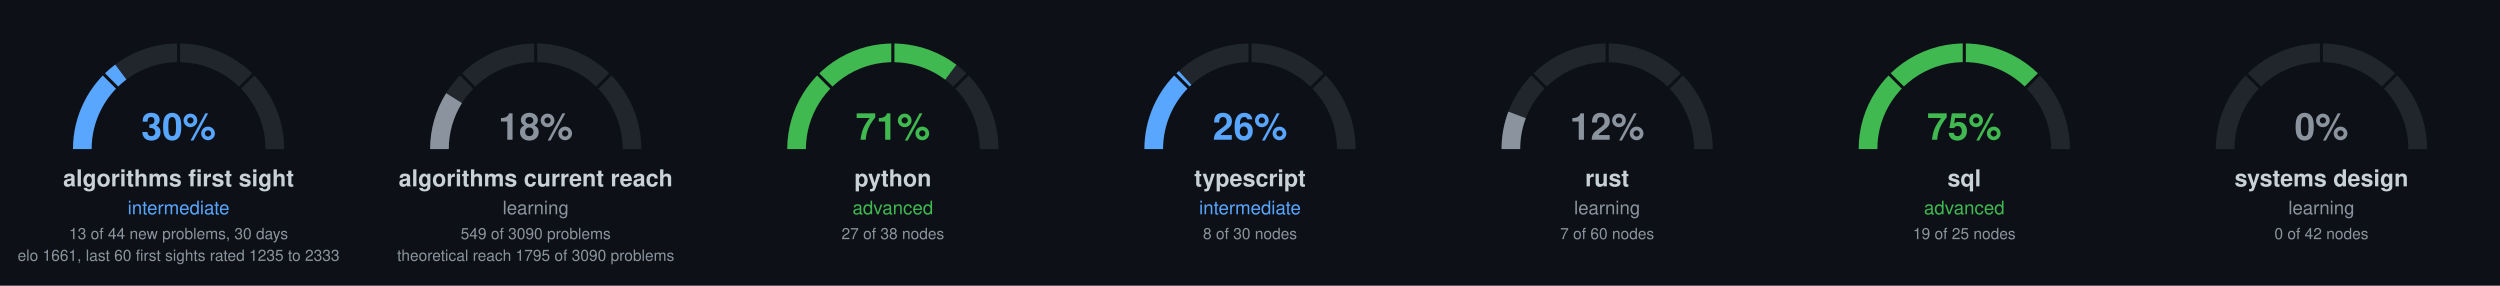
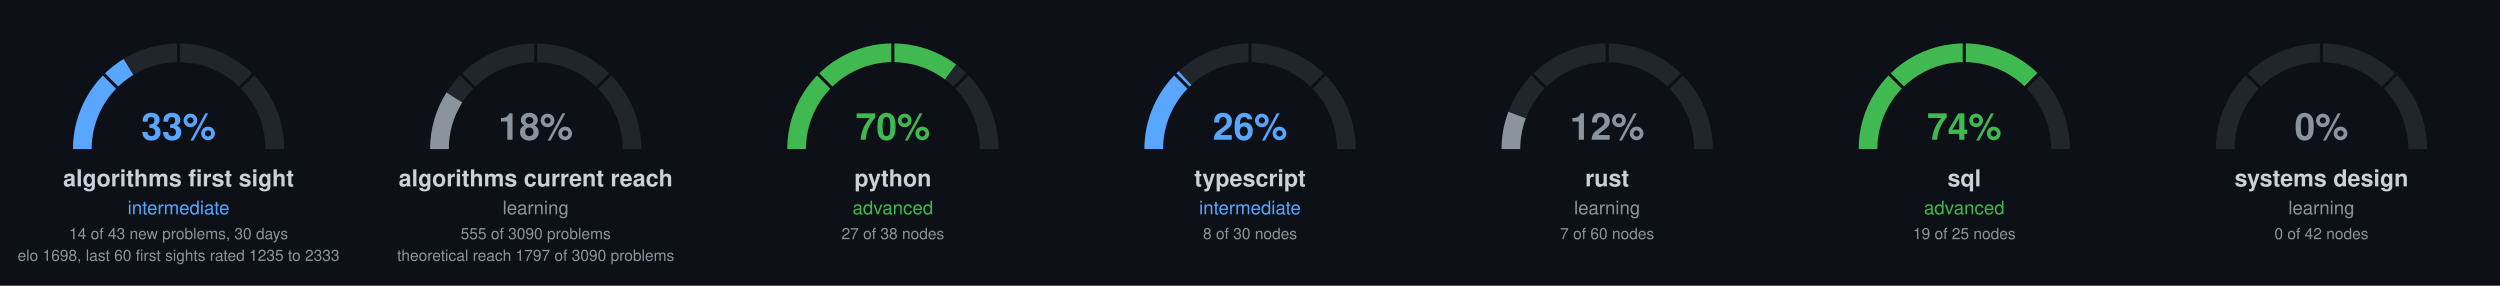
<svg xmlns="http://www.w3.org/2000/svg" width="1610" height="184" viewBox="0 0 1610 184" font-family="-apple-system, BlinkMacSystemFont, Segoe UI, Helvetica, Arial, sans-serif">
  <rect width="1610" height="184" fill="#0d1117" />
  <path d="M53.0,96.0 A62,62 0 0 1 177.0,96.0" fill="none" stroke="#21262d" stroke-width="12" stroke-opacity="1.0" stroke-linecap="butt" />
-   <path d="M53.0,96.0 A62,62 0 0 1 77.8,46.4" fill="none" stroke="#58a6ff" stroke-width="12" stroke-opacity="1.0" stroke-linecap="butt" />
+   <path d="M53.0,96.0 A62,62 0 0 1 82.7,43.1" fill="none" stroke="#58a6ff" stroke-width="12" stroke-opacity="1.0" stroke-linecap="butt" />
  <line x1="77.5" y1="58.5" x2="64.8" y2="45.8" stroke="#0d1117" stroke-width="2" />
  <line x1="115.0" y1="43.0" x2="115.0" y2="25.0" stroke="#0d1117" stroke-width="2" />
  <line x1="152.5" y1="58.5" x2="165.2" y2="45.8" stroke="#0d1117" stroke-width="2" />
-   <text x="115.0" y="90.0" text-anchor="middle" font-size="24" font-weight="bold" fill="#58a6ff">30%</text>
+   <text x="115.0" y="90.0" text-anchor="middle" font-size="24" font-weight="bold" fill="#58a6ff">33%</text>
  <text x="115.0" y="120.0" text-anchor="middle" font-size="15" font-weight="bold" fill="#c9d1d9">algorithms first sight</text>
  <text x="115.0" y="138.0" text-anchor="middle" font-size="12" fill="#58a6ff">intermediate</text>
-   <text x="115.0" y="154.0" text-anchor="middle" font-size="10" fill="#8b949e">13 of 44 new problems, 30 days</text>
-   <text x="115.0" y="168.0" text-anchor="middle" font-size="10" fill="#8b949e">elo 1661, last 60 first sights rated 1235 to 2333</text>
+   <text x="115.0" y="154.0" text-anchor="middle" font-size="10" fill="#8b949e">14 of 43 new problems, 30 days</text>
+   <text x="115.0" y="168.0" text-anchor="middle" font-size="10" fill="#8b949e">elo 1698, last 60 first sights rated 1235 to 2333</text>
  <path d="M283.0,96.0 A62,62 0 0 1 407.0,96.0" fill="none" stroke="#21262d" stroke-width="12" stroke-opacity="1.0" stroke-linecap="butt" />
-   <path d="M283.0,96.0 A62,62 0 0 1 292.4,63.2" fill="none" stroke="#8b949e" stroke-width="12" stroke-opacity="1.0" stroke-linecap="butt" />
+   <path d="M283.0,96.0 A62,62 0 0 1 292.6,62.8" fill="none" stroke="#8b949e" stroke-width="12" stroke-opacity="1.0" stroke-linecap="butt" />
  <line x1="307.5" y1="58.5" x2="294.8" y2="45.8" stroke="#0d1117" stroke-width="2" />
  <line x1="345.0" y1="43.0" x2="345.0" y2="25.0" stroke="#0d1117" stroke-width="2" />
  <line x1="382.5" y1="58.5" x2="395.2" y2="45.8" stroke="#0d1117" stroke-width="2" />
  <text x="345.0" y="90.0" text-anchor="middle" font-size="24" font-weight="bold" fill="#8b949e">18%</text>
  <text x="345.0" y="120.0" text-anchor="middle" font-size="15" font-weight="bold" fill="#c9d1d9">algorithms current reach</text>
  <text x="345.0" y="138.0" text-anchor="middle" font-size="12" fill="#8b949e">learning</text>
-   <text x="345.0" y="154.0" text-anchor="middle" font-size="10" fill="#8b949e">549 of 3090 problems</text>
-   <text x="345.0" y="168.0" text-anchor="middle" font-size="10" fill="#8b949e">theoretical reach 1795 of 3090 problems</text>
+   <text x="345.0" y="154.0" text-anchor="middle" font-size="10" fill="#8b949e">555 of 3090 problems</text>
+   <text x="345.0" y="168.0" text-anchor="middle" font-size="10" fill="#8b949e">theoretical reach 1797 of 3090 problems</text>
  <path d="M513.0,96.0 A62,62 0 0 1 637.0,96.0" fill="none" stroke="#21262d" stroke-width="12" stroke-opacity="1.0" stroke-linecap="butt" />
-   <path d="M513.0,96.0 A62,62 0 0 1 612.3,46.5" fill="none" stroke="#3fb950" stroke-width="12" stroke-opacity="1.0" stroke-linecap="butt" />
+   <path d="M513.0,96.0 A62,62 0 0 1 612.1,46.3" fill="none" stroke="#3fb950" stroke-width="12" stroke-opacity="1.0" stroke-linecap="butt" />
  <line x1="537.5" y1="58.5" x2="524.8" y2="45.8" stroke="#0d1117" stroke-width="2" />
  <line x1="575.0" y1="43.0" x2="575.0" y2="25.0" stroke="#0d1117" stroke-width="2" />
  <line x1="612.5" y1="58.5" x2="625.2" y2="45.8" stroke="#0d1117" stroke-width="2" />
-   <text x="575.0" y="90.0" text-anchor="middle" font-size="24" font-weight="bold" fill="#3fb950">71%</text>
+   <text x="575.0" y="90.0" text-anchor="middle" font-size="24" font-weight="bold" fill="#3fb950">70%</text>
  <text x="575.0" y="120.0" text-anchor="middle" font-size="15" font-weight="bold" fill="#c9d1d9">python</text>
  <text x="575.0" y="138.0" text-anchor="middle" font-size="12" fill="#3fb950">advanced</text>
  <text x="575.0" y="154.0" text-anchor="middle" font-size="10" fill="#8b949e">27 of 38 nodes</text>
  <path d="M743.0,96.0 A62,62 0 0 1 867.0,96.0" fill="none" stroke="#21262d" stroke-width="12" stroke-opacity="1.0" stroke-linecap="butt" />
-   <path d="M743.0,96.0 A62,62 0 0 1 763.2,50.2" fill="none" stroke="#58a6ff" stroke-width="12" stroke-opacity="1.0" stroke-linecap="butt" />
+   <path d="M743.0,96.0 A62,62 0 0 1 763.1,50.3" fill="none" stroke="#58a6ff" stroke-width="12" stroke-opacity="1.0" stroke-linecap="butt" />
  <line x1="767.5" y1="58.5" x2="754.8" y2="45.8" stroke="#0d1117" stroke-width="2" />
  <line x1="805.0" y1="43.0" x2="805.0" y2="25.0" stroke="#0d1117" stroke-width="2" />
  <line x1="842.5" y1="58.5" x2="855.2" y2="45.8" stroke="#0d1117" stroke-width="2" />
  <text x="805.0" y="90.0" text-anchor="middle" font-size="24" font-weight="bold" fill="#58a6ff">26%</text>
  <text x="805.0" y="120.0" text-anchor="middle" font-size="15" font-weight="bold" fill="#c9d1d9">typescript</text>
  <text x="805.0" y="138.0" text-anchor="middle" font-size="12" fill="#58a6ff">intermediate</text>
  <text x="805.0" y="154.0" text-anchor="middle" font-size="10" fill="#8b949e">8 of 30 nodes</text>
  <path d="M973.0,96.0 A62,62 0 0 1 1097.0,96.0" fill="none" stroke="#21262d" stroke-width="12" stroke-opacity="1.0" stroke-linecap="butt" />
-   <path d="M973.0,96.0 A62,62 0 0 1 977.0,74.0" fill="none" stroke="#8b949e" stroke-width="12" stroke-opacity="1.0" stroke-linecap="butt" />
+   <path d="M973.0,96.0 A62,62 0 0 1 977.0,74.1" fill="none" stroke="#8b949e" stroke-width="12" stroke-opacity="1.0" stroke-linecap="butt" />
  <line x1="997.5" y1="58.5" x2="984.8" y2="45.8" stroke="#0d1117" stroke-width="2" />
  <line x1="1035.0" y1="43.0" x2="1035.0" y2="25.0" stroke="#0d1117" stroke-width="2" />
  <line x1="1072.5" y1="58.5" x2="1085.2" y2="45.8" stroke="#0d1117" stroke-width="2" />
  <text x="1035.0" y="90.0" text-anchor="middle" font-size="24" font-weight="bold" fill="#8b949e">12%</text>
  <text x="1035.0" y="120.0" text-anchor="middle" font-size="15" font-weight="bold" fill="#c9d1d9">rust</text>
  <text x="1035.0" y="138.0" text-anchor="middle" font-size="12" fill="#8b949e">learning</text>
  <text x="1035.0" y="154.0" text-anchor="middle" font-size="10" fill="#8b949e">7 of 60 nodes</text>
  <path d="M1203.0,96.0 A62,62 0 0 1 1327.0,96.0" fill="none" stroke="#21262d" stroke-width="12" stroke-opacity="1.0" stroke-linecap="butt" />
-   <path d="M1203.0,96.0 A62,62 0 0 1 1308.3,51.6" fill="none" stroke="#3fb950" stroke-width="12" stroke-opacity="1.0" stroke-linecap="butt" />
+   <path d="M1203.0,96.0 A62,62 0 0 1 1307.9,51.2" fill="none" stroke="#3fb950" stroke-width="12" stroke-opacity="1.0" stroke-linecap="butt" />
  <line x1="1227.5" y1="58.5" x2="1214.8" y2="45.8" stroke="#0d1117" stroke-width="2" />
  <line x1="1265.0" y1="43.0" x2="1265.0" y2="25.0" stroke="#0d1117" stroke-width="2" />
  <line x1="1302.5" y1="58.5" x2="1315.2" y2="45.8" stroke="#0d1117" stroke-width="2" />
-   <text x="1265.0" y="90.0" text-anchor="middle" font-size="24" font-weight="bold" fill="#3fb950">75%</text>
+   <text x="1265.0" y="90.0" text-anchor="middle" font-size="24" font-weight="bold" fill="#3fb950">74%</text>
  <text x="1265.0" y="120.0" text-anchor="middle" font-size="15" font-weight="bold" fill="#c9d1d9">sql</text>
  <text x="1265.0" y="138.0" text-anchor="middle" font-size="12" fill="#3fb950">advanced</text>
  <text x="1265.0" y="154.0" text-anchor="middle" font-size="10" fill="#8b949e">19 of 25 nodes</text>
  <path d="M1433.0,96.0 A62,62 0 0 1 1557.0,96.0" fill="none" stroke="#21262d" stroke-width="12" stroke-opacity="1.0" stroke-linecap="butt" />
  <line x1="1457.5" y1="58.5" x2="1444.8" y2="45.8" stroke="#0d1117" stroke-width="2" />
  <line x1="1495.0" y1="43.0" x2="1495.0" y2="25.0" stroke="#0d1117" stroke-width="2" />
  <line x1="1532.5" y1="58.5" x2="1545.2" y2="45.8" stroke="#0d1117" stroke-width="2" />
  <text x="1495.0" y="90.0" text-anchor="middle" font-size="24" font-weight="bold" fill="#8b949e">0%</text>
  <text x="1495.0" y="120.0" text-anchor="middle" font-size="15" font-weight="bold" fill="#c9d1d9">systems design</text>
  <text x="1495.0" y="138.0" text-anchor="middle" font-size="12" fill="#8b949e">learning</text>
  <text x="1495.0" y="154.0" text-anchor="middle" font-size="10" fill="#8b949e">0 of 42 nodes</text>
</svg>
